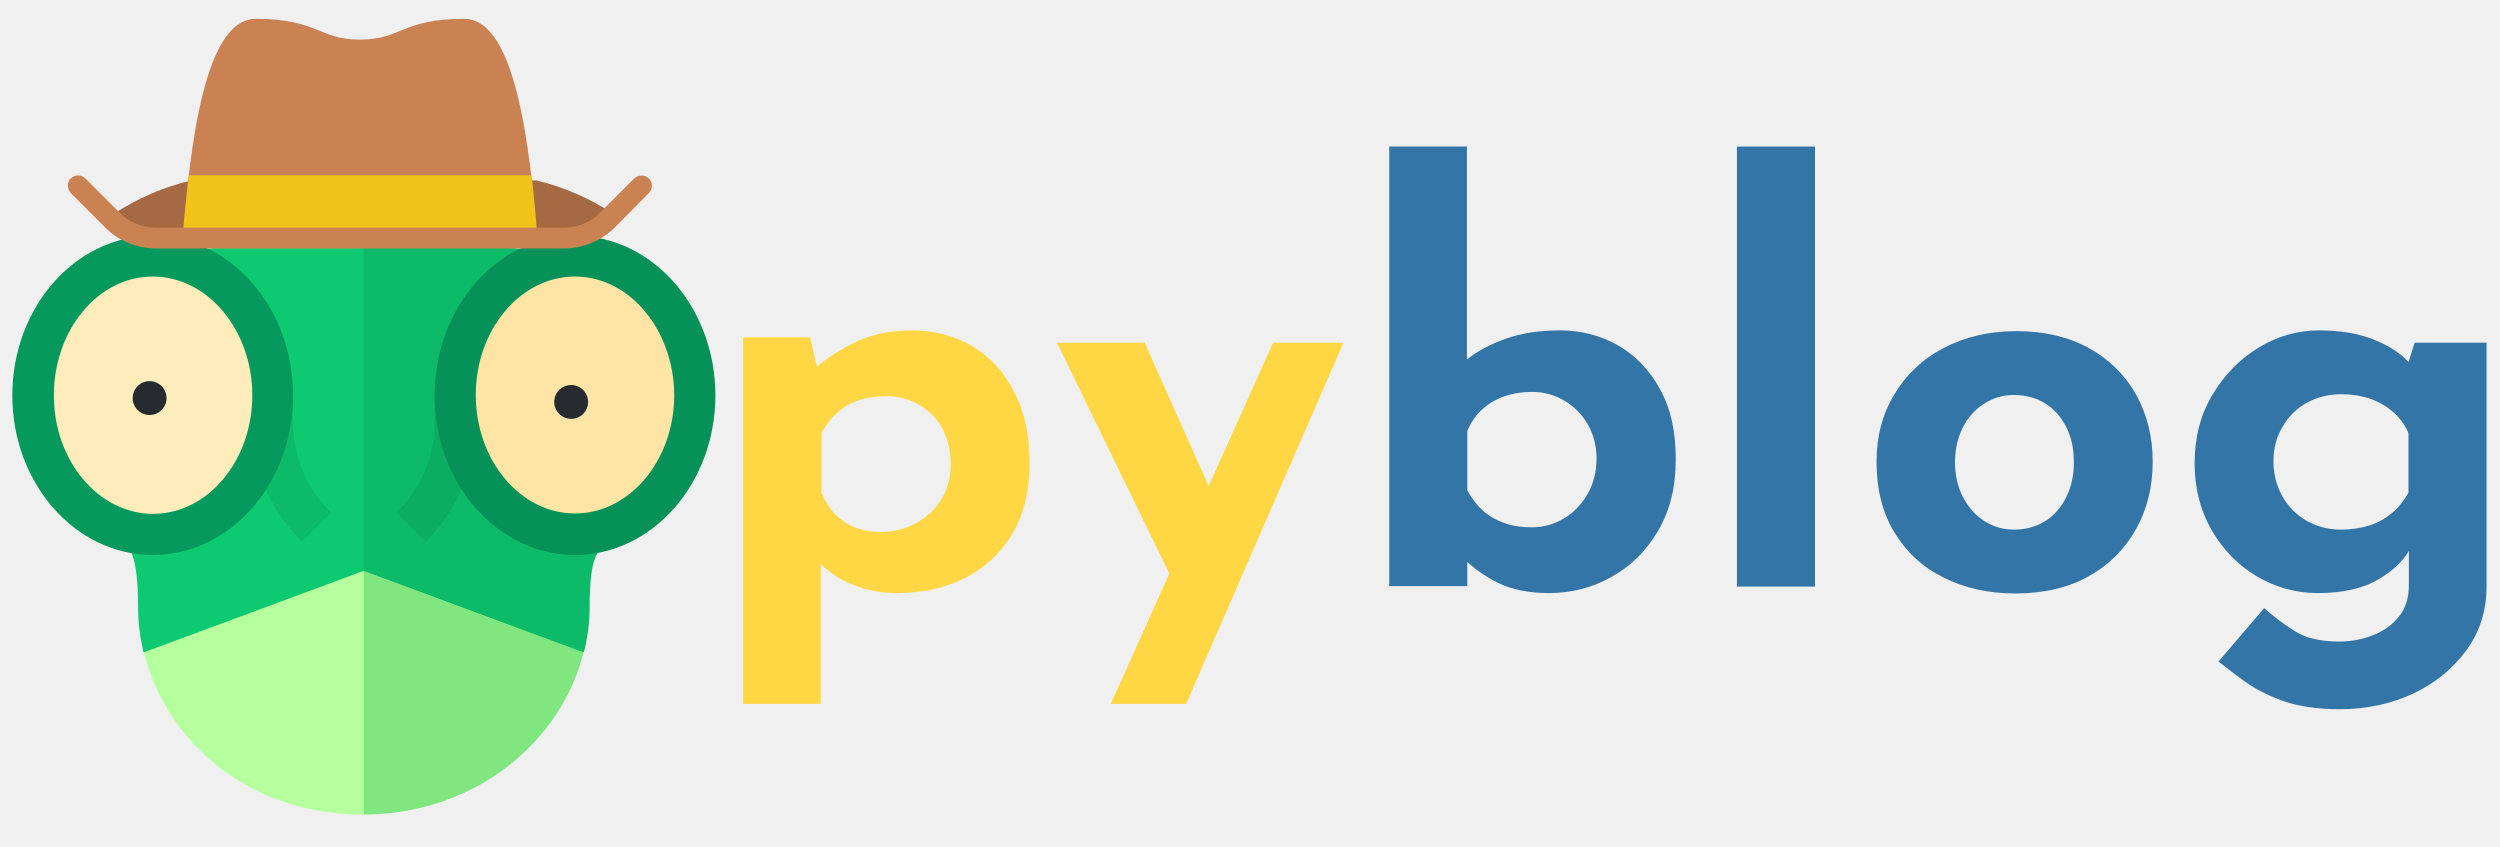
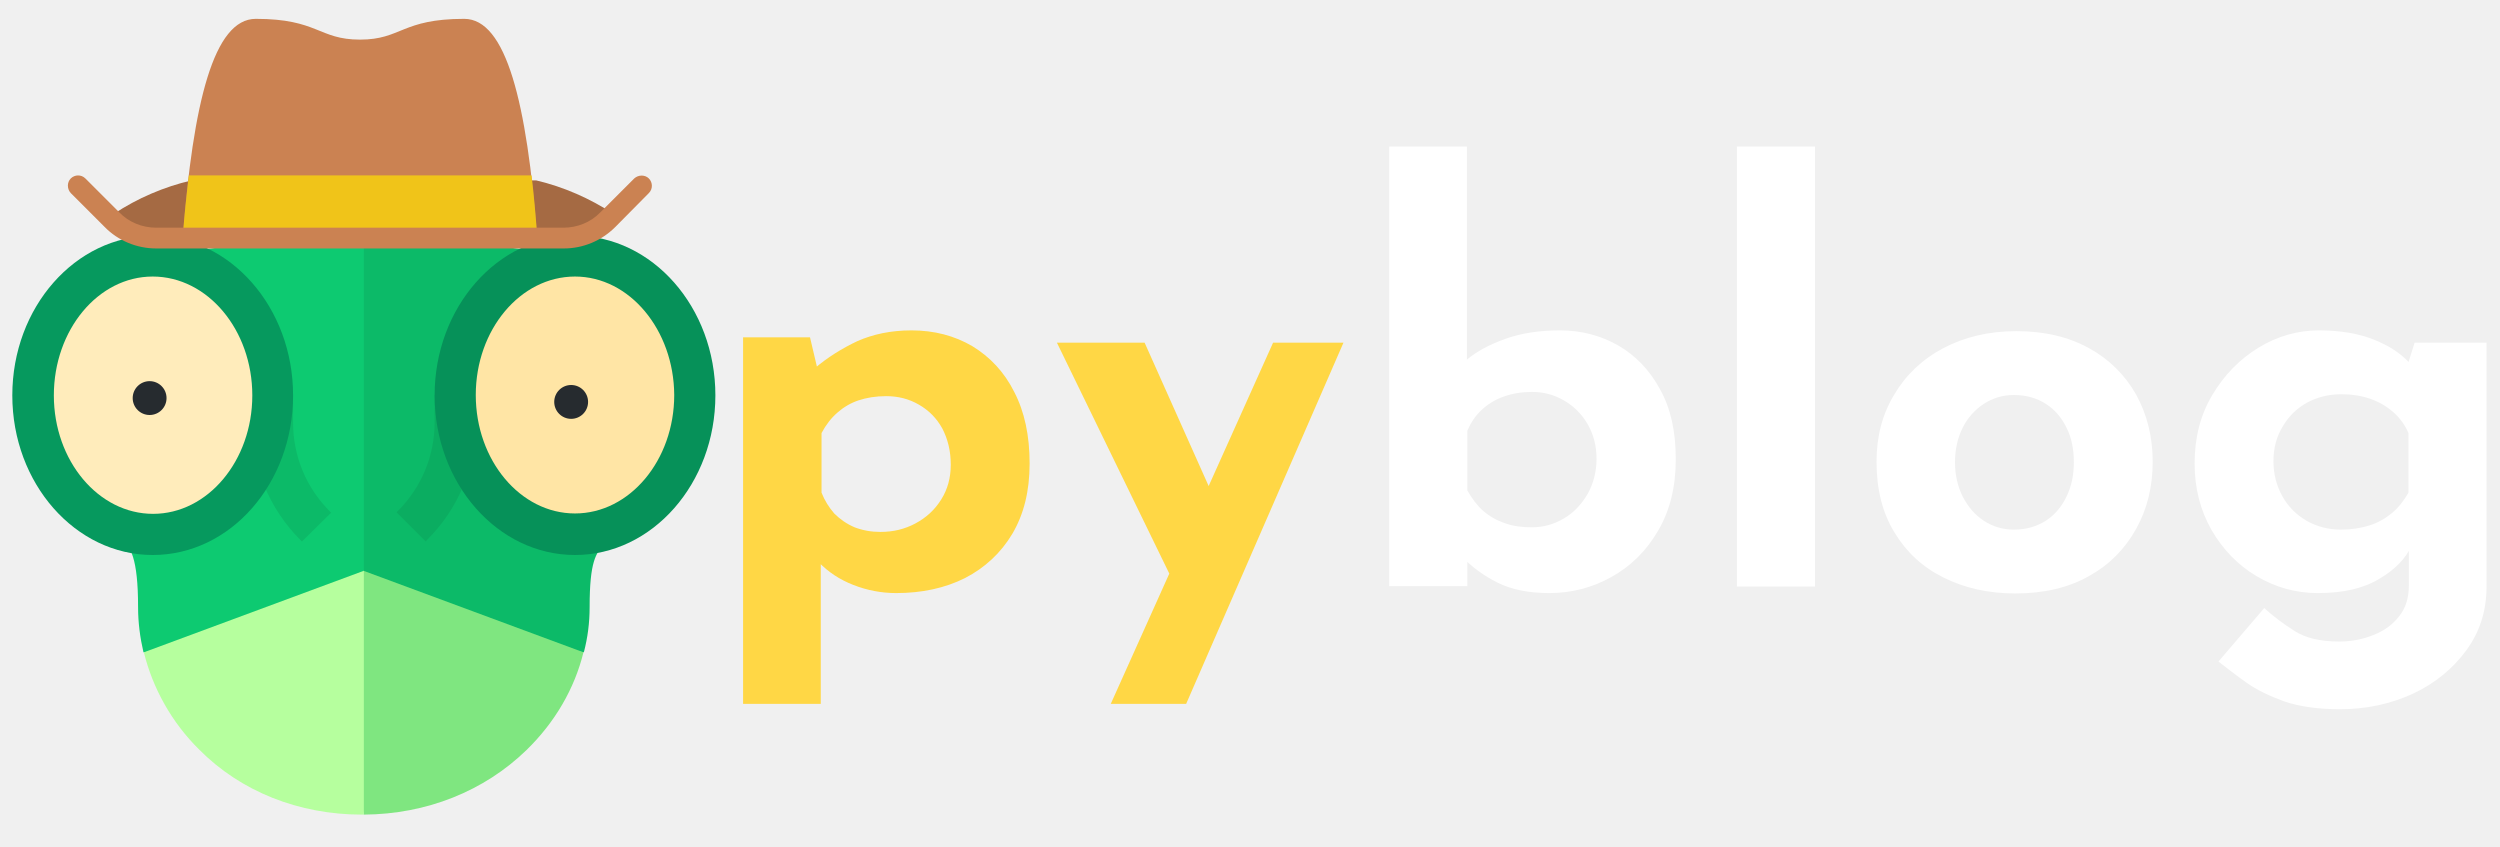
<svg xmlns="http://www.w3.org/2000/svg" version="1.1" id="Слой_1" x="0px" y="0px" viewBox="0 0 650 220" style="enable-background:new 0 0 650 220;" xml:space="preserve">
  <style type="text/css">
	.st0{fill:none;}
	.st1{fill:#FFD745;}
- 	.st2{fill:#3475A8;}
+ 	.st2{fill:#FFFFFF;}
	.st3{fill:#0CBA68;}
	.st4{fill:#0DCA71;}
	.st5{fill:#7FE680;}
	.st6{fill:#B6FF9E;}
	.st7{fill:#FFECBB;}
	.st8{fill:#06995E;}
	.st9{fill:#0BAD61;}
	.st10{fill:#FFE5A5;}
	.st11{fill:#069159;}
	.st12{fill:#262B2F;}
	.st13{fill:#A56A43;}
	.st14{fill:#CB8252;}
	.st15{fill:#F0C419;}
</style>
  <g>
    <rect x="-76.6" y="33" class="st0" width="558.4" height="317.2" />
    <g>
      <g>
-         <path class="st1" d="M233,154.2c-3.8,0-7.5-0.7-11.1-2.1s-6.6-3.4-9.1-6l0.6-5.9V183h-20.2V87.7h17.4l2.9,12.3l-1.6-4.3     c3.3-2.8,7-5.1,11-7c4.1-1.8,8.7-2.8,14.1-2.8c5.9,0,11.2,1.4,15.8,4.1c4.6,2.8,8.3,6.7,10.9,11.9c2.7,5.2,4,11.4,4,18.6     c0,7.2-1.5,13.2-4.5,18.3c-3,5-7.1,8.8-12.3,11.5C245.7,152.9,239.7,154.2,233,154.2z M228.9,138.3c3.3,0,6.3-0.7,9.1-2.2     s5-3.5,6.7-6.2c1.7-2.7,2.5-5.7,2.5-9.1c0-3.6-0.8-6.7-2.2-9.4c-1.5-2.7-3.5-4.7-6.1-6.2c-2.6-1.5-5.4-2.2-8.5-2.2     c-2.7,0-5.1,0.4-7.2,1.1c-2.1,0.7-3.9,1.8-5.5,3.2c-1.6,1.4-3,3.2-4.1,5.3v15.5c0.8,2,1.9,3.8,3.3,5.4c1.5,1.5,3.2,2.7,5.3,3.6     C224.3,137.9,226.5,138.3,228.9,138.3z" />
+         <path class="st1" d="M233,154.2c-3.8,0-7.5-0.7-11.1-2.1s-6.6-3.4-9.1-6l0.6-5.9V183h-20.2V87.7h17.4l2.9,12.3l-1.6-4.3     c3.3-2.8,7-5.1,11-7c4.1-1.8,8.7-2.8,14.1-2.8c5.9,0,11.2,1.4,15.8,4.1c4.6,2.8,8.3,6.7,10.9,11.9c2.7,5.2,4,11.4,4,18.6     s-1.5,13.2-4.5,18.3c-3,5-7.1,8.8-12.3,11.5C245.7,152.9,239.7,154.2,233,154.2z M228.9,138.3c3.3,0,6.3-0.7,9.1-2.2     s5-3.5,6.7-6.2s2.5-5.7,2.5-9.1c0-3.6-0.8-6.7-2.2-9.4c-1.5-2.7-3.5-4.7-6.1-6.2s-5.4-2.2-8.5-2.2c-2.7,0-5.1,0.4-7.2,1.1     c-2.1,0.7-3.9,1.8-5.5,3.2c-1.6,1.4-3,3.2-4.1,5.3v15.5c0.8,2,1.9,3.8,3.3,5.4c1.5,1.5,3.2,2.7,5.3,3.6     C224.3,137.9,226.5,138.3,228.9,138.3z" />
        <path class="st1" d="M305.8,152.8l-31-63.7h22.8l23.9,53.5L305.8,152.8z M288.8,183L331,89.1h18.3L308.4,183H288.8z" />
-         <path class="st2" d="M402.8,154.2c-5.3,0-9.8-0.9-13.4-2.7c-3.6-1.8-6.8-4.1-9.5-7l1.6-4.4v12.3h-20.3V38.1h20.2V100v-6.5     c2.5-2.1,5.8-3.9,10-5.4c4.2-1.5,8.9-2.2,14.2-2.2c5.5,0,10.5,1.3,15.1,3.9c4.5,2.6,8.2,6.4,10.9,11.4c2.8,5,4.1,11,4.1,18.2     c0,7.2-1.5,13.3-4.6,18.6s-7.1,9.2-12.1,12C414,152.8,408.6,154.2,402.8,154.2z M398.3,137.1c3,0,5.8-0.8,8.3-2.3     c2.6-1.5,4.6-3.7,6.2-6.4c1.5-2.7,2.3-5.8,2.3-9.1c0-3.4-0.8-6.4-2.3-9c-1.5-2.6-3.6-4.7-6.2-6.2c-2.6-1.5-5.3-2.2-8.3-2.2     c-2.6,0-5.1,0.4-7.3,1.2c-2.3,0.8-4.2,2-5.8,3.5c-1.6,1.5-2.8,3.3-3.7,5.4v15.5c1.2,2.1,2.5,3.9,4.1,5.3c1.6,1.4,3.5,2.5,5.6,3.2     C393.3,136.8,395.7,137.1,398.3,137.1z" />
+         <path class="st2" d="M402.8,154.2c-5.3,0-9.8-0.9-13.4-2.7s-6.8-4.1-9.5-7l1.6-4.4v12.3h-20.3V38.1h20.2V100v-6.5     c2.5-2.1,5.8-3.9,10-5.4s8.9-2.2,14.2-2.2c5.5,0,10.5,1.3,15.1,3.9c4.5,2.6,8.2,6.4,10.9,11.4c2.8,5,4.1,11,4.1,18.2     c0,7.2-1.5,13.3-4.6,18.6s-7.1,9.2-12.1,12C414,152.8,408.6,154.2,402.8,154.2z M398.3,137.1c3,0,5.8-0.8,8.3-2.3     c2.6-1.5,4.6-3.7,6.2-6.4c1.5-2.7,2.3-5.8,2.3-9.1c0-3.4-0.8-6.4-2.3-9s-3.6-4.7-6.2-6.2s-5.3-2.2-8.3-2.2     c-2.6,0-5.1,0.4-7.3,1.2c-2.3,0.8-4.2,2-5.8,3.5c-1.6,1.5-2.8,3.3-3.7,5.4v15.5c1.2,2.1,2.5,3.9,4.1,5.3c1.6,1.4,3.5,2.5,5.6,3.2     C393.3,136.8,395.7,137.1,398.3,137.1z" />
        <path class="st2" d="M451.6,38.1h20.3v114.4h-20.3V38.1z" />
-         <path class="st2" d="M487.9,120c0-6.5,1.5-12.3,4.6-17.4c3-5.1,7.3-9.2,12.8-12.1c5.5-2.9,11.8-4.4,19-4.4     c7.3,0,13.5,1.5,18.8,4.4c5.3,2.9,9.4,7,12.3,12.1c2.8,5.1,4.3,10.9,4.3,17.4c0,6.5-1.4,12.3-4.3,17.5     c-2.9,5.2-6.9,9.3-12.3,12.3c-5.3,3-11.7,4.5-19.1,4.5c-7,0-13.2-1.4-18.6-4.1c-5.5-2.7-9.7-6.6-12.8-11.7     C489.4,133.3,487.9,127.2,487.9,120z M508.3,120.2c0,3.3,0.7,6.3,2,8.9c1.4,2.7,3.2,4.8,5.5,6.3c2.3,1.5,4.9,2.3,7.8,2.3     c3.2,0,5.9-0.8,8.3-2.3c2.3-1.5,4.1-3.6,5.4-6.3c1.3-2.7,1.9-5.6,1.9-8.9c0-3.4-0.6-6.4-1.9-9c-1.3-2.6-3-4.7-5.4-6.2     c-2.3-1.5-5.1-2.3-8.3-2.3c-2.9,0-5.5,0.8-7.8,2.3c-2.3,1.5-4.2,3.6-5.5,6.2C509,113.8,508.3,116.8,508.3,120.2z" />
-         <path class="st2" d="M608.4,184.4c-5.7,0-10.5-0.7-14.4-2c-3.9-1.4-7.2-3-9.9-4.9c-2.7-1.9-5.1-3.8-7.3-5.5l11.9-13.9     c2.2,2,4.8,4,7.8,5.9c2.9,1.9,6.8,2.8,11.7,2.8c3.2,0,6.2-0.6,8.9-1.7c2.8-1.1,5-2.7,6.7-4.9c1.7-2.1,2.5-4.8,2.5-8v-13.9     l0.7,3.6c-1.5,3.3-4.3,6.2-8.4,8.6c-4.1,2.5-9.4,3.7-16,3.7c-5.7,0-11-1.5-15.9-4.4c-4.9-2.9-8.8-7-11.7-12     c-2.9-5.1-4.4-10.8-4.4-17.3c0-6.7,1.5-12.6,4.6-17.8c3.1-5.2,7.1-9.3,12-12.3c4.9-3,10.2-4.5,15.7-4.5c5.5,0,10.3,0.8,14.3,2.4     c4,1.6,7,3.6,9.1,5.9l-0.7,1.9l2.2-7h18.7v63.4c0,6.2-1.7,11.7-5.2,16.5c-3.5,4.8-8.1,8.6-13.8,11.3     C621.7,183,615.3,184.4,608.4,184.4z M591.1,119.9c0,3.4,0.8,6.4,2.3,9.1c1.5,2.7,3.6,4.8,6.3,6.4c2.7,1.5,5.6,2.3,8.9,2.3     c2.8,0,5.3-0.4,7.5-1.1c2.2-0.7,4.1-1.8,5.8-3.2c1.7-1.4,3.1-3.2,4.3-5.3v-15.5c-0.9-2.1-2.2-3.9-3.9-5.4c-1.7-1.5-3.7-2.7-6-3.5     c-2.3-0.8-4.8-1.2-7.6-1.2c-3.3,0-6.3,0.8-8.9,2.2c-2.7,1.5-4.8,3.6-6.3,6.2C591.9,113.5,591.1,116.5,591.1,119.9z" />
+         <path class="st2" d="M487.9,120c0-6.5,1.5-12.3,4.6-17.4c3-5.1,7.3-9.2,12.8-12.1s11.8-4.4,19-4.4c7.3,0,13.5,1.5,18.8,4.4     s9.4,7,12.3,12.1c2.8,5.1,4.3,10.9,4.3,17.4s-1.4,12.3-4.3,17.5c-2.9,5.2-6.9,9.3-12.3,12.3c-5.3,3-11.7,4.5-19.1,4.5     c-7,0-13.2-1.4-18.6-4.1c-5.5-2.7-9.7-6.6-12.8-11.7C489.4,133.3,487.9,127.2,487.9,120z M508.3,120.2c0,3.3,0.7,6.3,2,8.9     c1.4,2.7,3.2,4.8,5.5,6.3s4.9,2.3,7.8,2.3c3.2,0,5.9-0.8,8.3-2.3c2.3-1.5,4.1-3.6,5.4-6.3c1.3-2.7,1.9-5.6,1.9-8.9     c0-3.4-0.6-6.4-1.9-9c-1.3-2.6-3-4.7-5.4-6.2c-2.3-1.5-5.1-2.3-8.3-2.3c-2.9,0-5.5,0.8-7.8,2.3s-4.2,3.6-5.5,6.2     C509,113.8,508.3,116.8,508.3,120.2z" />
+         <path class="st2" d="M608.4,184.4c-5.7,0-10.5-0.7-14.4-2c-3.9-1.4-7.2-3-9.9-4.9s-5.1-3.8-7.3-5.5l11.9-13.9     c2.2,2,4.8,4,7.8,5.9c2.9,1.9,6.8,2.8,11.7,2.8c3.2,0,6.2-0.6,8.9-1.7c2.8-1.1,5-2.7,6.7-4.9c1.7-2.1,2.5-4.8,2.5-8v-13.9     l0.7,3.6c-1.5,3.3-4.3,6.2-8.4,8.6c-4.1,2.5-9.4,3.7-16,3.7c-5.7,0-11-1.5-15.9-4.4s-8.8-7-11.7-12c-2.9-5.1-4.4-10.8-4.4-17.3     c0-6.7,1.5-12.6,4.6-17.8c3.1-5.2,7.1-9.3,12-12.3s10.2-4.5,15.7-4.5s10.3,0.8,14.3,2.4s7,3.6,9.1,5.9l-0.7,1.9l2.2-7h18.7v63.4     c0,6.2-1.7,11.7-5.2,16.5s-8.1,8.6-13.8,11.3C621.7,183,615.3,184.4,608.4,184.4z M591.1,119.9c0,3.4,0.8,6.4,2.3,9.1     s3.6,4.8,6.3,6.4c2.7,1.5,5.6,2.3,8.9,2.3c2.8,0,5.3-0.4,7.5-1.1c2.2-0.7,4.1-1.8,5.8-3.2s3.1-3.2,4.3-5.3v-15.5     c-0.9-2.1-2.2-3.9-3.9-5.4s-3.7-2.7-6-3.5s-4.8-1.2-7.6-1.2c-3.3,0-6.3,0.8-8.9,2.2c-2.7,1.5-4.8,3.6-6.3,6.2     C591.9,113.5,591.1,116.5,591.1,119.9z" />
      </g>
    </g>
  </g>
  <g>
    <g>
      <g>
        <path class="st3" d="M151.8,169.6c1-3.8,1.5-7.7,1.5-11.7c0-12.1,1.7-14,3.7-16.4L147.8,65H141c-11.8,0-23.1-3.6-32.7-10.5     l-0.7-0.5c-3.9-2.8-8.4-4.2-13-4.2l-3.8,61.9l3.8,49.5L151.8,169.6z" />
        <path class="st4" d="M94.6,161.3V49.9c-4.6,0-9.1,1.4-13,4.2l-0.7,0.5C71.3,61.4,60,65,48.2,65h-6.9l-9.8,74.4     c2.4,2.9,4.4,5.5,4.4,18.5c0,3.9,0.5,7.8,1.4,11.7L94.6,161.3z" />
      </g>
      <g>
        <path class="st5" d="M94.6,211.8c16.3-0.1,31.3-6.1,42.3-16.8c7.4-7.2,12.5-16,14.8-25.4l-57.2-21.2L87,176.5L94.6,211.8z" />
        <path class="st6" d="M94.1,211.8c0.2,0,0.3,0,0.5,0v-63.4l-57.2,21.2c2.3,9.3,7.2,18.2,14.4,25.3     C62.6,205.8,77.7,211.8,94.1,211.8L94.1,211.8z" />
      </g>
    </g>
    <g>
      <path class="st3" d="M78.5,140.8l-0.3-0.3c-8.2-8.2-12.7-19.1-12.7-30.6v-7.1h10.7v7.1c0,8.7,3.4,16.9,9.6,23.1l0.3,0.3    L78.5,140.8z" />
      <ellipse class="st7" cx="39.7" cy="102.8" rx="31.1" ry="36.2" />
      <path class="st8" d="M39.7,144.3c-20.1,0-36.5-18.6-36.5-41.5s16.4-41.5,36.5-41.5s36.5,18.6,36.5,41.5S59.9,144.3,39.7,144.3z     M39.7,71.9C25.5,71.9,14,85.8,14,102.8s11.6,30.8,25.8,30.8s25.8-13.8,25.8-30.8S54,71.9,39.7,71.9z" />
    </g>
    <g>
      <path class="st9" d="M110.7,140.8l-7.6-7.6l0.3-0.3c6.2-6.2,9.6-14.4,9.6-23.1v-7.1h10.7v7.1c0,11.6-4.5,22.5-12.7,30.6    L110.7,140.8z" />
      <ellipse class="st10" cx="149.5" cy="102.8" rx="31.1" ry="36.2" />
      <path class="st11" d="M149.5,144.3c-20.1,0-36.5-18.6-36.5-41.5s16.4-41.5,36.5-41.5S186,79.9,186,102.8S169.6,144.3,149.5,144.3    L149.5,144.3z M149.5,71.9c-14.2,0-25.8,13.8-25.8,30.8s11.6,30.8,25.8,30.8s25.8-13.8,25.8-30.8    C175.2,85.8,163.7,71.9,149.5,71.9z" />
      <circle class="st12" cx="38.9" cy="103.5" r="4.4" />
      <circle class="st12" cx="148.5" cy="104.5" r="4.4" />
    </g>
  </g>
  <path id="Shape_1_" class="st13" d="M159.5,55.6l-0.5,0.5c-3.1,3.1-7.2,4.8-11.5,4.8H41.6c-4.3,0-8.5-1.7-11.5-4.8l-0.5-0.5  c6.2-4.1,13-7,20.2-8.7h89.6C146.6,48.6,153.4,51.6,159.5,55.6z" />
  <g>
    <path id="Shape_2_" class="st14" d="M139.7,61.9c-2.7-35.3-8.1-57-19-57c-16.3,0-16.3,5.4-27.1,5.4S82.7,4.9,66.5,4.9   c-10.9,0-16.3,21.7-19,57H139.7z" />
    <path id="Shape_6_" class="st15" d="M139.7,61.9H47.5c0.4-5.8,1-11.2,1.6-16.3h89.1C138.8,50.6,139.3,56.1,139.7,61.9z" />
    <path id="Shape_7_" class="st14" d="M146.6,64.6h-106c-5,0-9.9-2-13.4-5.6l-8.8-8.8c-1-1.1-1-2.8,0-3.8s2.7-1.1,3.8,0l8.8,8.8   c2.5,2.6,6,4,9.6,4h105.9c3.6,0,7.1-1.4,9.6-4l8.8-8.8c1.1-1,2.8-1,3.8,0s1.1,2.7,0,3.8L160,59C156.4,62.6,151.6,64.6,146.6,64.6   L146.6,64.6z" />
  </g>
</svg>
